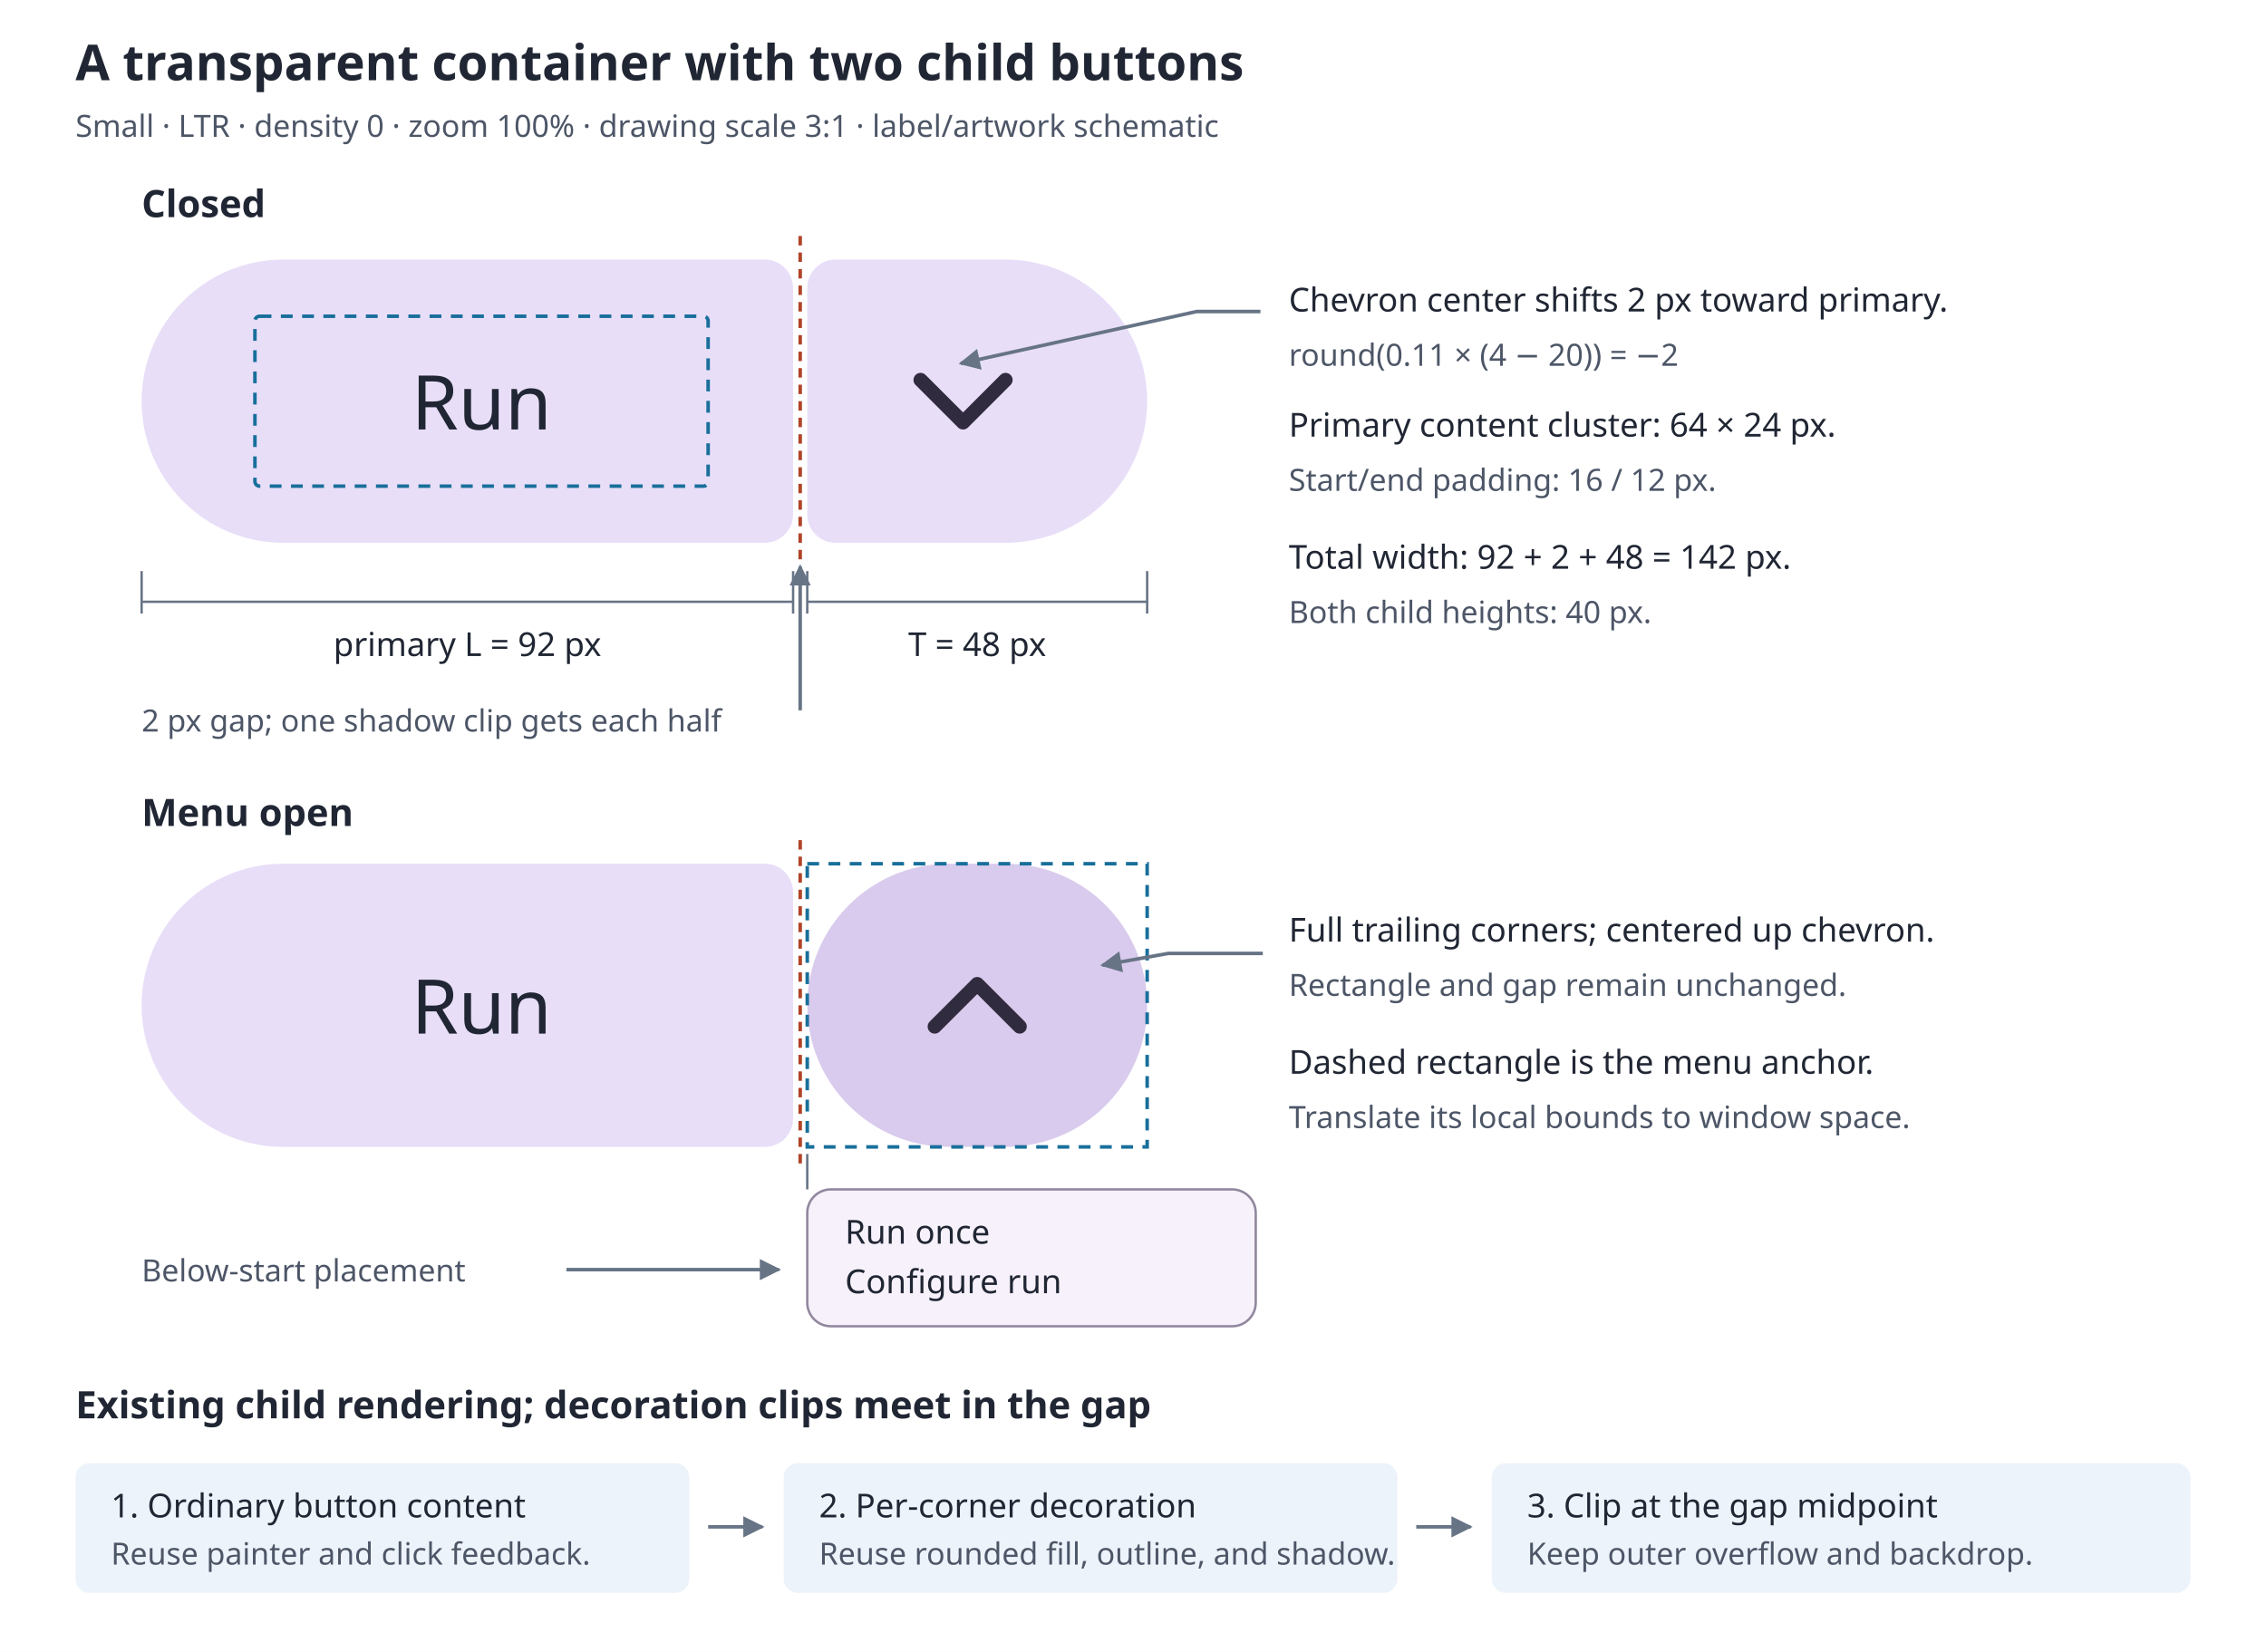
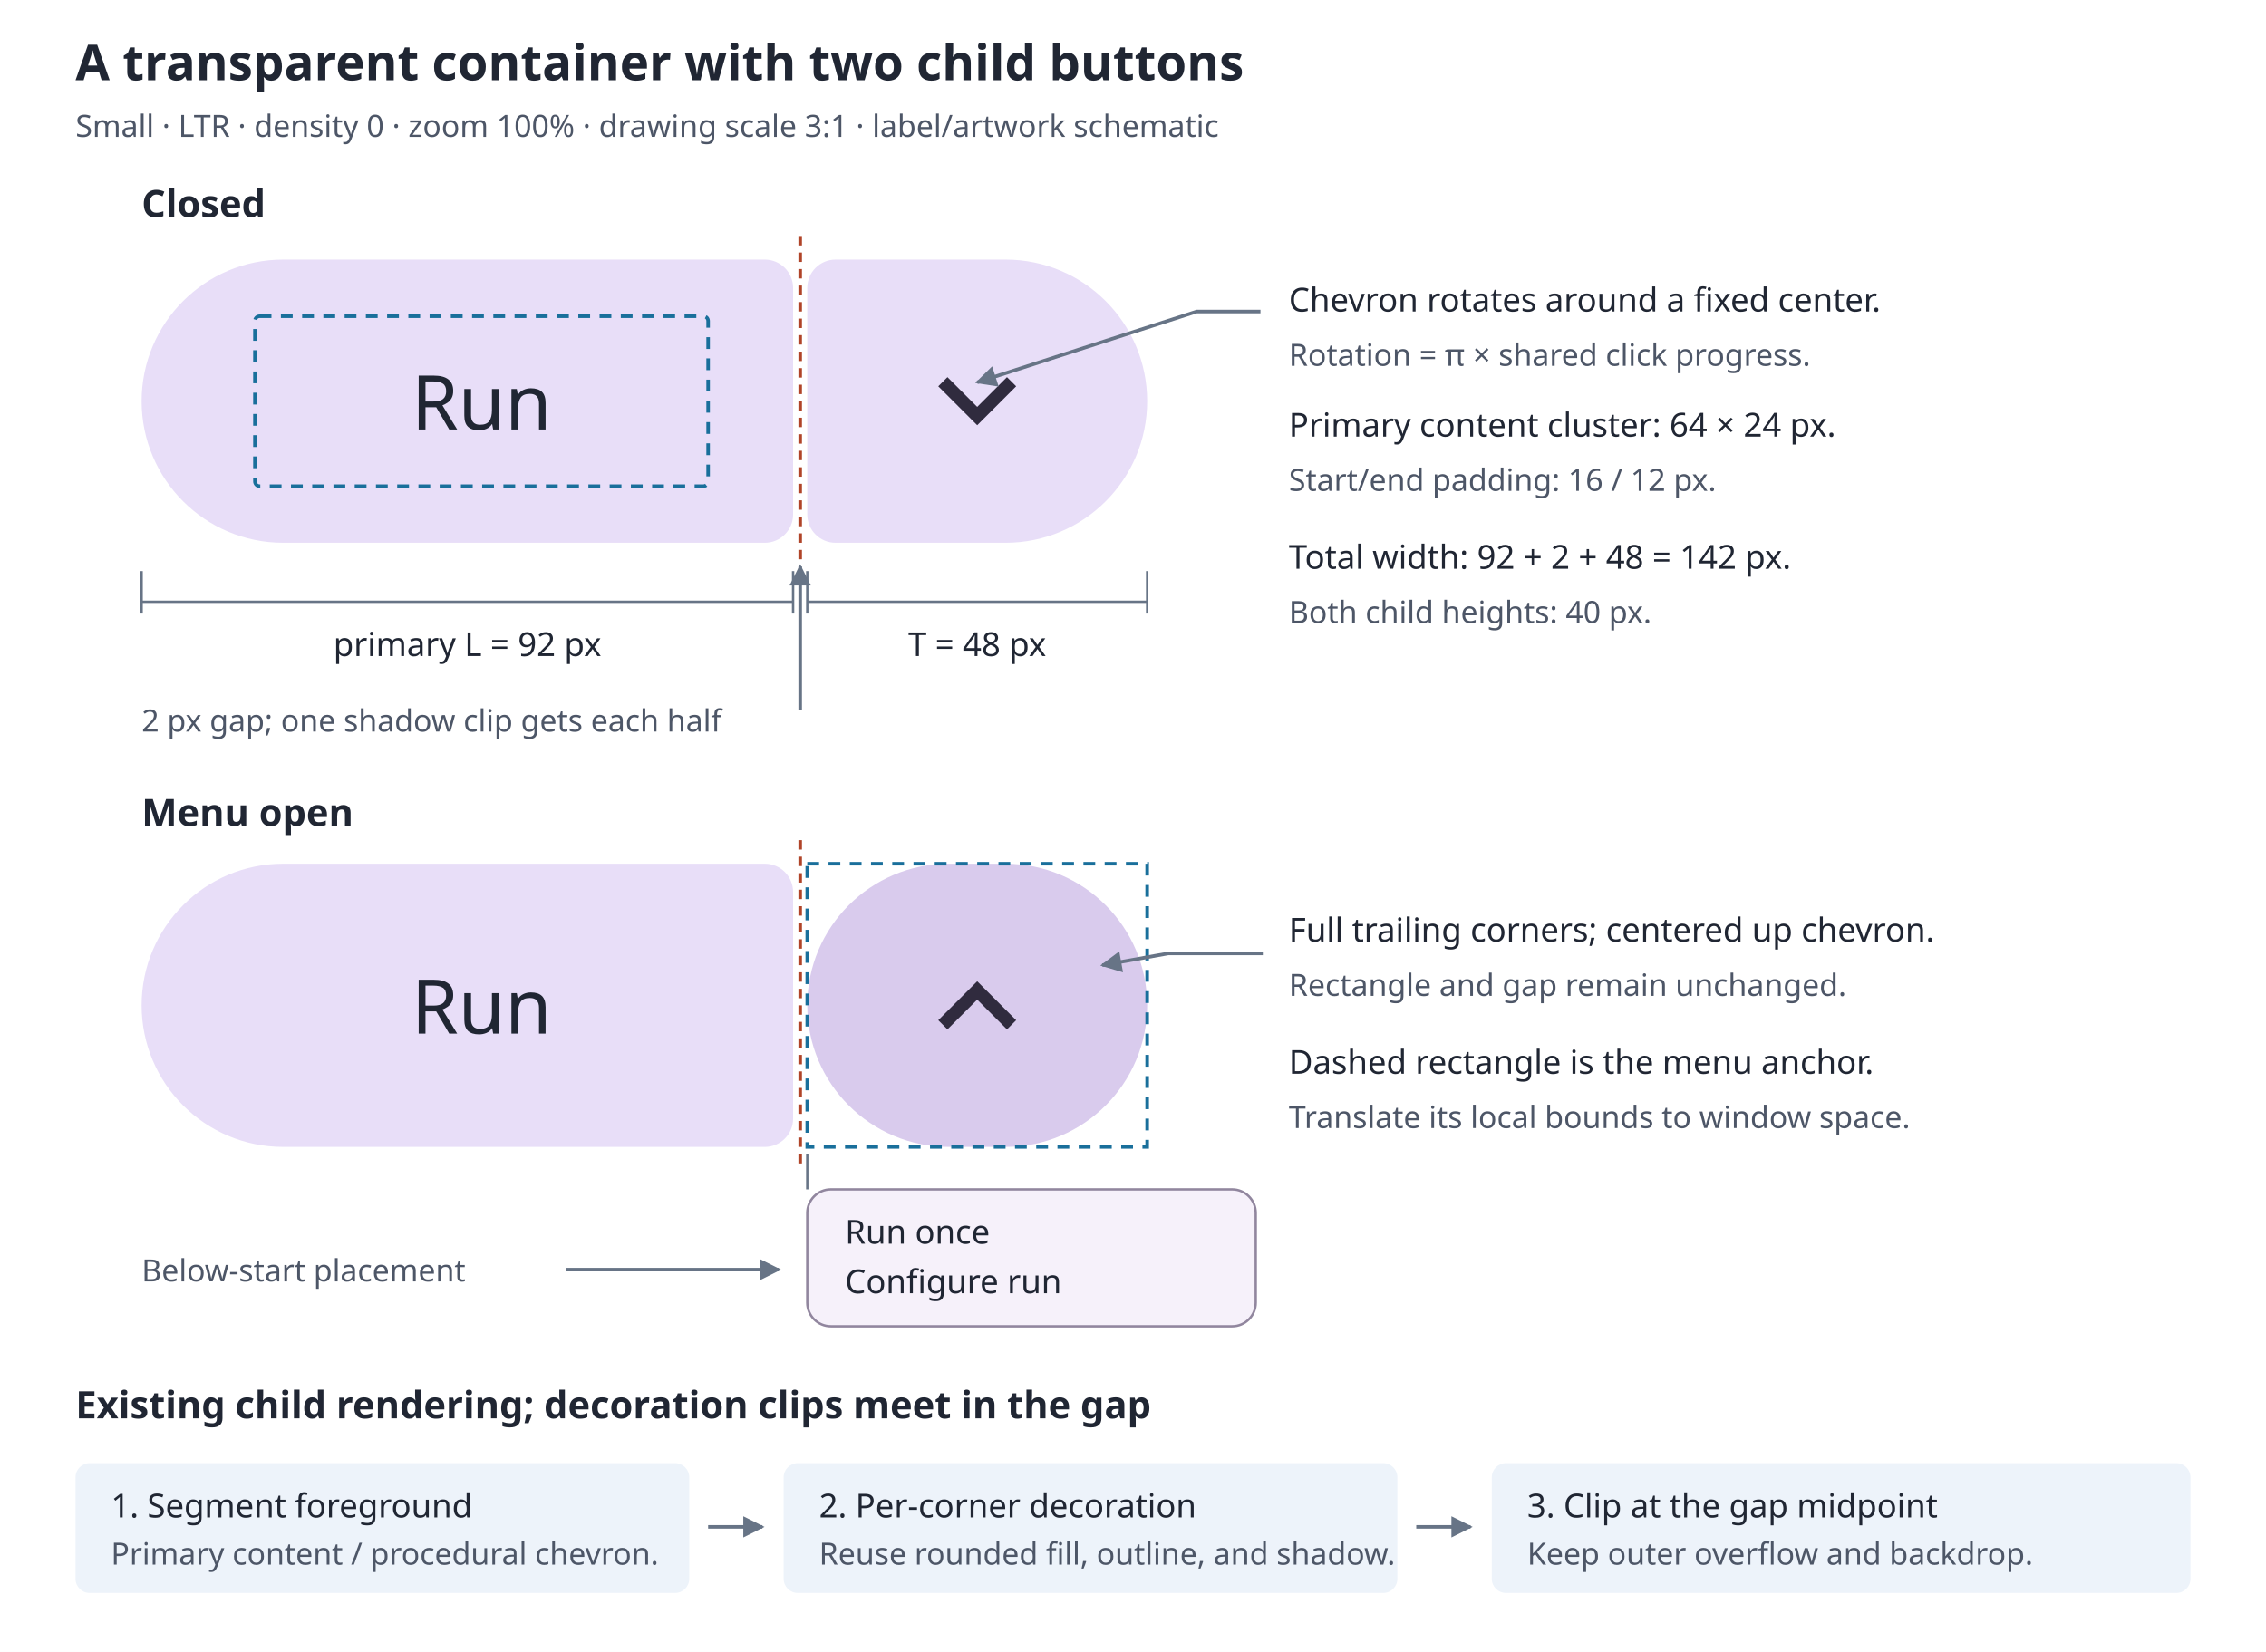
<svg xmlns="http://www.w3.org/2000/svg" width="960" height="700" viewBox="0 0 960 700" role="img" aria-labelledby="title desc">
  <rect width="960" height="700" fill="white" />
  <style>
    text { font-family: sans-serif; fill: #202633; }
    .title { font-size: 21px; font-weight: 600; }
    .heading { font-size: 16px; font-weight: 600; }
    .body { font-size: 14px; }
    .note { font-size: 13px; fill: #4d5667; }
    .surface { fill: #e8def8; }
    .open { fill: #d9cbed; }
    .guide { stroke: #677486; stroke-width: 1; fill: none; }
    .anchor { stroke: #196f9b; stroke-width: 1.5; stroke-dasharray: 5 4; fill: none; }
-     .chevron { stroke: #302b3e; stroke-width: 6; stroke-linecap: round; stroke-linejoin: round; fill: none; }
+     .chevron { fill: #302b3e; }
    .arrow { stroke: #677486; stroke-width: 1.5; fill: none; marker-end: url(#arrow); }
  </style>
  <defs>
    <marker id="arrow" viewBox="0 0 10 10" refX="9" refY="5" markerWidth="6" markerHeight="6" orient="auto">
      <path d="M0 0 L10 5 L0 10 Z" fill="#677486" />
    </marker>
  </defs>
  <text x="32" y="34" class="title">A transparent container with two child buttons</text>
  <text x="32" y="58" class="note">Small · LTR · density 0 · zoom 100% · drawing scale 3:1 · label/artwork schematic</text>
  <text x="60" y="92" class="heading">Closed</text>
  <g transform="translate(60 110)">
    <path class="surface" d="M60 0 H264 A12 12 0 0 1 276 12 V108 A12 12 0 0 1 264 120 H60 A60 60 0 0 1 0 60 A60 60 0 0 1 60 0 Z" />
    <path class="surface" d="M294 0 H366 A60 60 0 0 1 426 60 A60 60 0 0 1 366 120 H294 A12 12 0 0 1 282 108 V12 A12 12 0 0 1 294 0 Z" />
    <rect x="48" y="24" width="192" height="72" rx="2" class="anchor" />
    <text x="144" y="72" font-size="32" text-anchor="middle">Run</text>
-     <path class="chevron" d="M330 51 L348 69 L366 51" />
+     <path class="chevron" d="M341.389 49.805 L337.500 53.695 L354.000 70.195 L370.500 53.695 L366.611 49.805 L354.000 62.416 Z" />
    <path class="guide" d="M0 132 V150 M276 132 V150 M282 132 V150 M426 132 V150 M0 145 H276 M282 145 H426" />
    <text x="138" y="168" class="body" text-anchor="middle">primary L = 92 px</text>
    <text x="354" y="168" class="body" text-anchor="middle">T = 48 px</text>
  </g>
-   <path class="arrow" d="M534 132 H507 L407 154" />
-   <text x="546" y="132" class="body">Chevron center shifts 2 px toward primary.</text>
-   <text x="546" y="155" class="note">round(0.11 × (4 − 20)) = −2</text>
+   <path class="arrow" d="M534 132 H507 L414 162" />
+   <text x="546" y="132" class="body">Chevron rotates around a fixed center.</text>
+   <text x="546" y="155" class="note">Rotation = π × shared click progress.</text>
  <text x="546" y="185" class="body">Primary content cluster: 64 × 24 px.</text>
  <text x="546" y="208" class="note">Start/end padding: 16 / 12 px.</text>
  <text x="546" y="241" class="body">Total width: 92 + 2 + 48 = 142 px.</text>
  <text x="546" y="264" class="note">Both child heights: 40 px.</text>
  <path d="M339 100 V238 M339 356 V494" stroke="#b04428" stroke-width="1.5" stroke-dasharray="4 3" fill="none" />
  <path class="arrow" d="M339 301 V240" />
  <text x="60" y="310" class="note">2 px gap; one shadow clip gets each half</text>
  <text x="60" y="350" class="heading">Menu open</text>
  <g transform="translate(60 366)">
    <path class="surface" d="M60 0 H264 A12 12 0 0 1 276 12 V108 A12 12 0 0 1 264 120 H60 A60 60 0 0 1 0 60 A60 60 0 0 1 60 0 Z" />
    <rect x="282" y="0" width="144" height="120" rx="60" class="open" />
    <text x="144" y="72" font-size="32" text-anchor="middle">Run</text>
-     <path class="chevron" d="M336 69 L354 51 L372 69" />
+     <path class="chevron" d="M366.611 70.195 L370.500 66.305 L354.000 49.805 L337.500 66.305 L341.389 70.195 L354.000 57.584 Z" />
    <rect x="282" y="0" width="144" height="120" class="anchor" />
  </g>
  <path class="arrow" d="M535 404 H495 L467 409" />
  <text x="546" y="399" class="body">Full trailing corners; centered up chevron.</text>
  <text x="546" y="422" class="note">Rectangle and gap remain unchanged.</text>
  <text x="546" y="455" class="body">Dashed rectangle is the menu anchor.</text>
  <text x="546" y="478" class="note">Translate its local bounds to window space.</text>
  <path class="guide" d="M342 489 V504" />
  <rect x="342" y="504" width="190" height="58" rx="10" fill="#f6f1fa" stroke="#91869e" />
  <text x="358" y="527" class="body">Run once</text>
  <text x="358" y="548" class="body">Configure run</text>
  <text x="60" y="543" class="note">Below-start placement</text>
  <path class="arrow" d="M240 538 H330" />
  <text x="32" y="601" class="heading">Existing child rendering; decoration clips meet in the gap</text>
  <rect x="32" y="620" width="260" height="55" rx="6" fill="#edf3fa" />
-   <text x="47" y="643" class="body">1. Ordinary button content</text>
-   <text x="47" y="663" class="note">Reuse painter and click feedback.</text>
+   <text x="47" y="643" class="body">1. Segment foreground</text>
+   <text x="47" y="663" class="note">Primary content / procedural chevron.</text>
  <path class="arrow" d="M300 647 H323" />
  <rect x="332" y="620" width="260" height="55" rx="6" fill="#edf3fa" />
  <text x="347" y="643" class="body">2. Per-corner decoration</text>
  <text x="347" y="663" class="note">Reuse rounded fill, outline, and shadow.</text>
  <path class="arrow" d="M600 647 H623" />
  <rect x="632" y="620" width="296" height="55" rx="6" fill="#edf3fa" />
  <text x="647" y="643" class="body">3. Clip at the gap midpoint</text>
  <text x="647" y="663" class="note">Keep outer overflow and backdrop.</text>
</svg>
